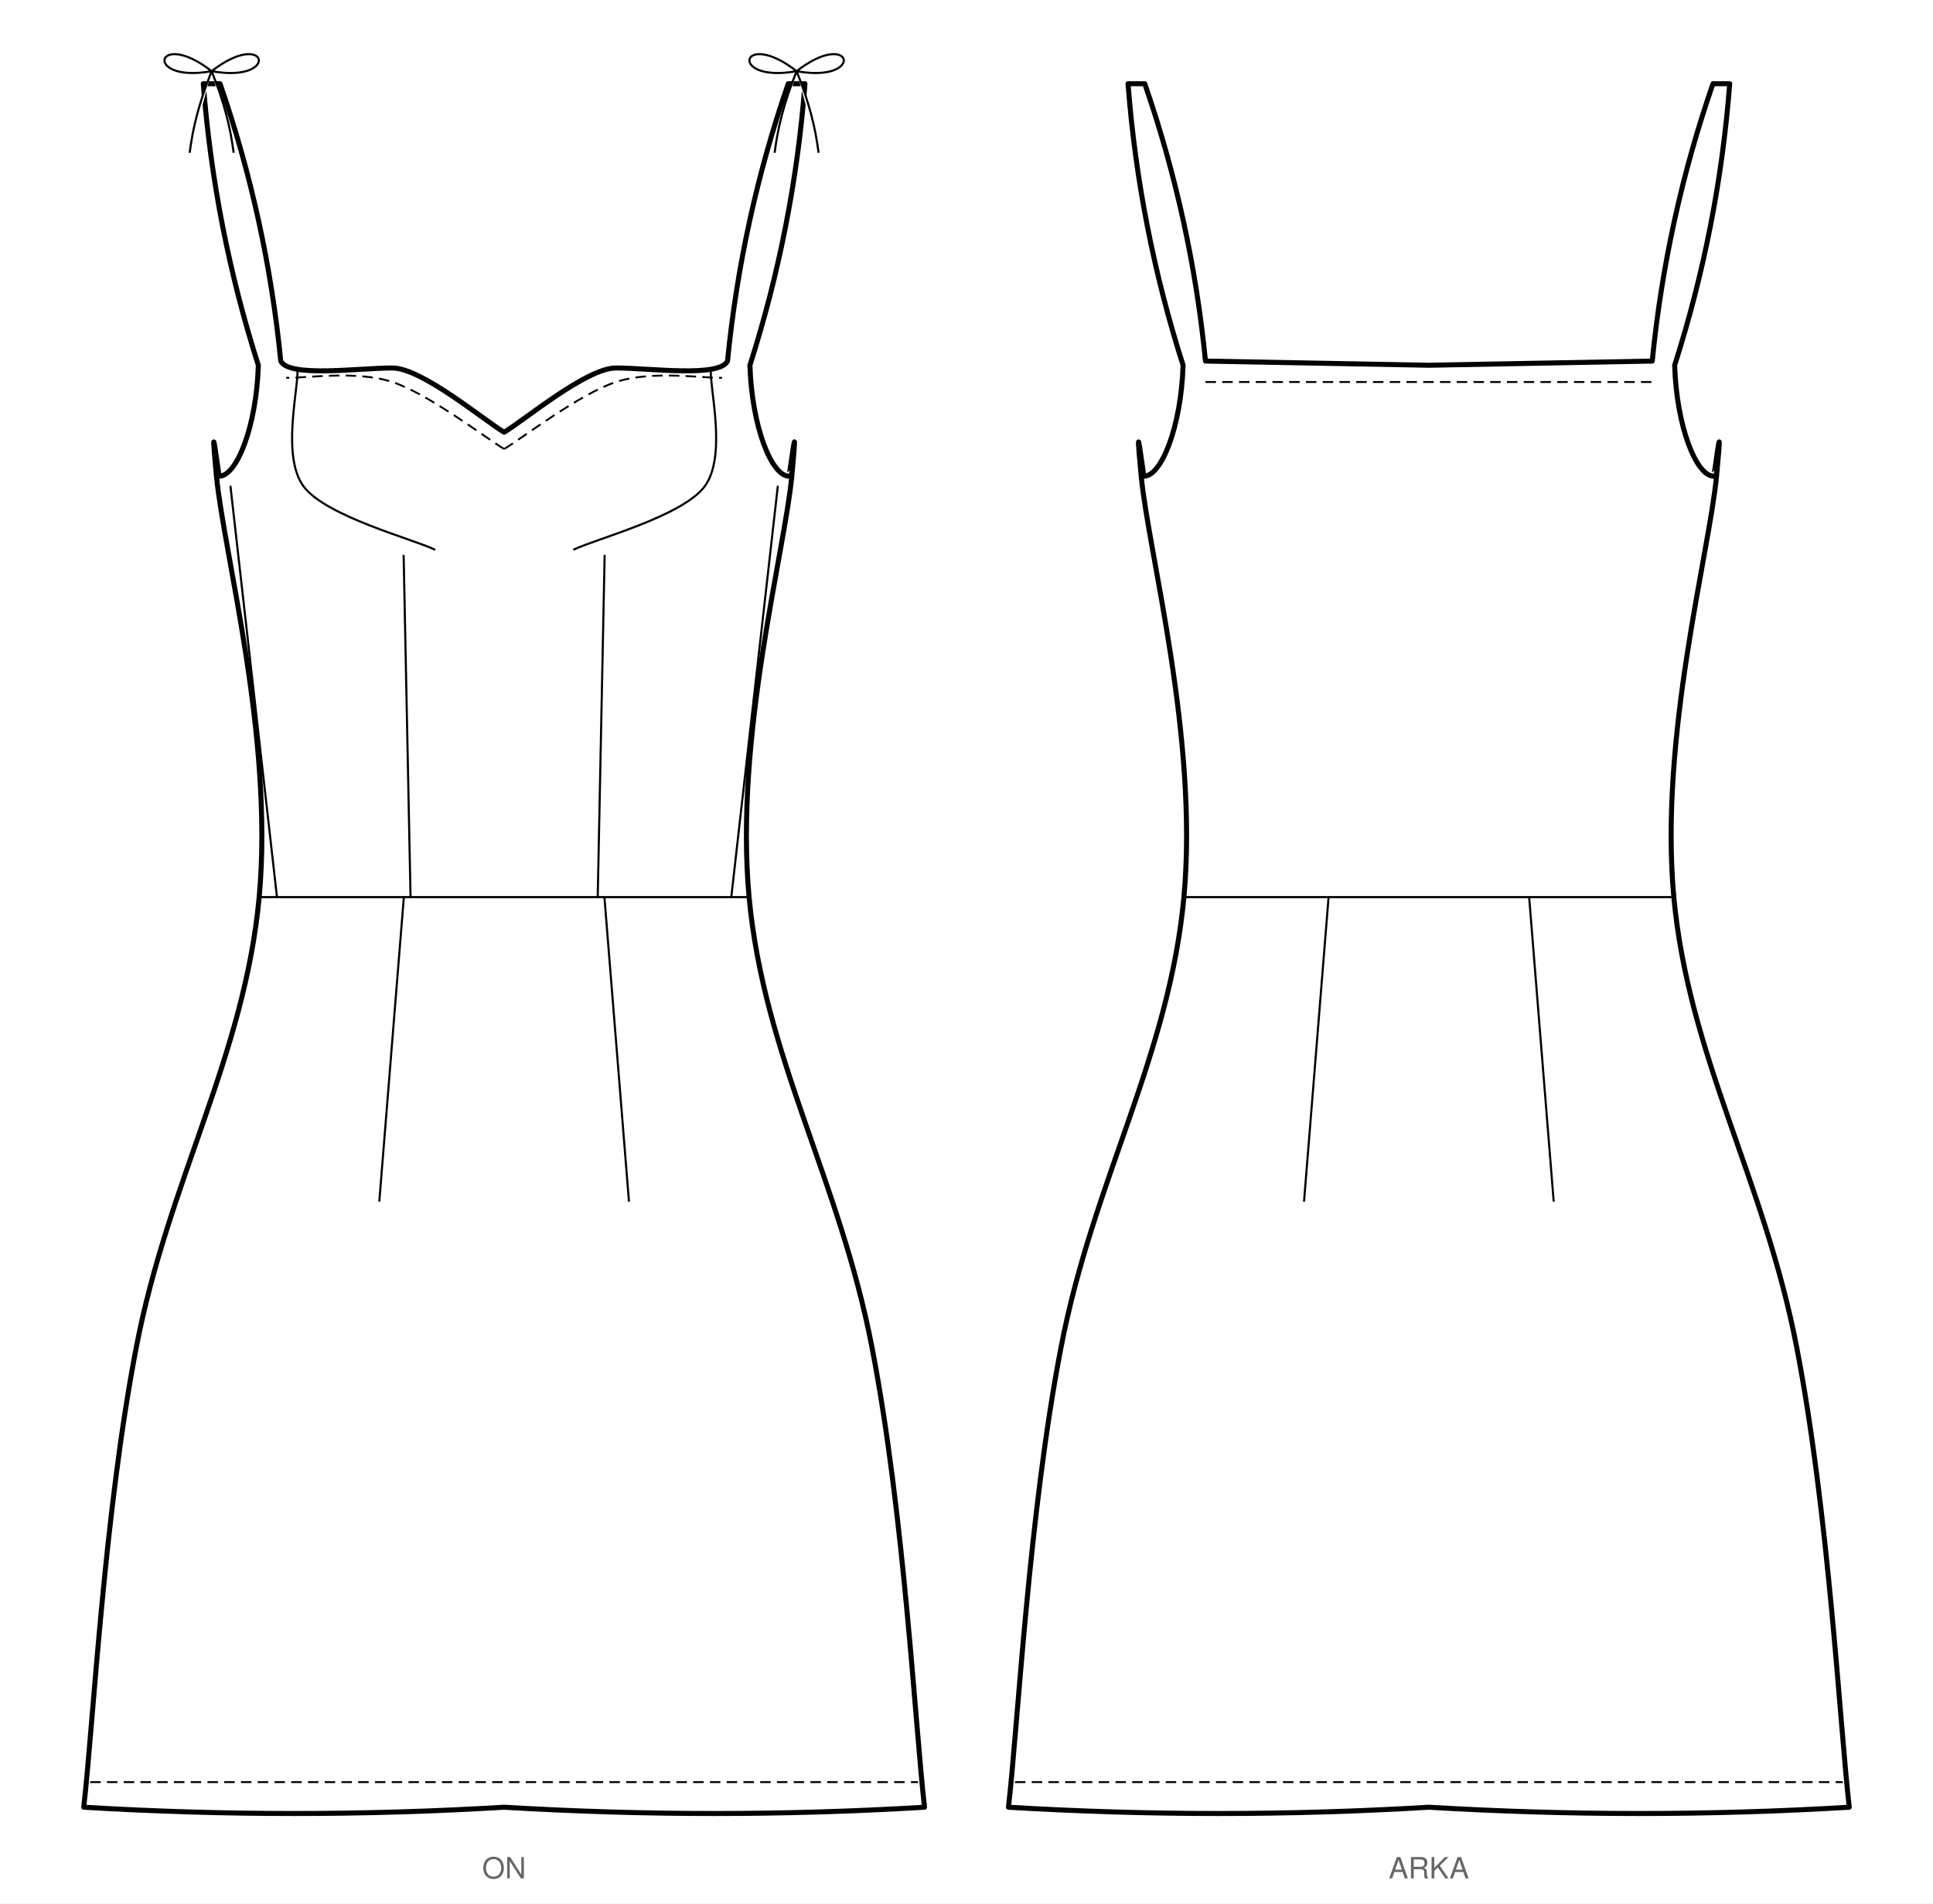
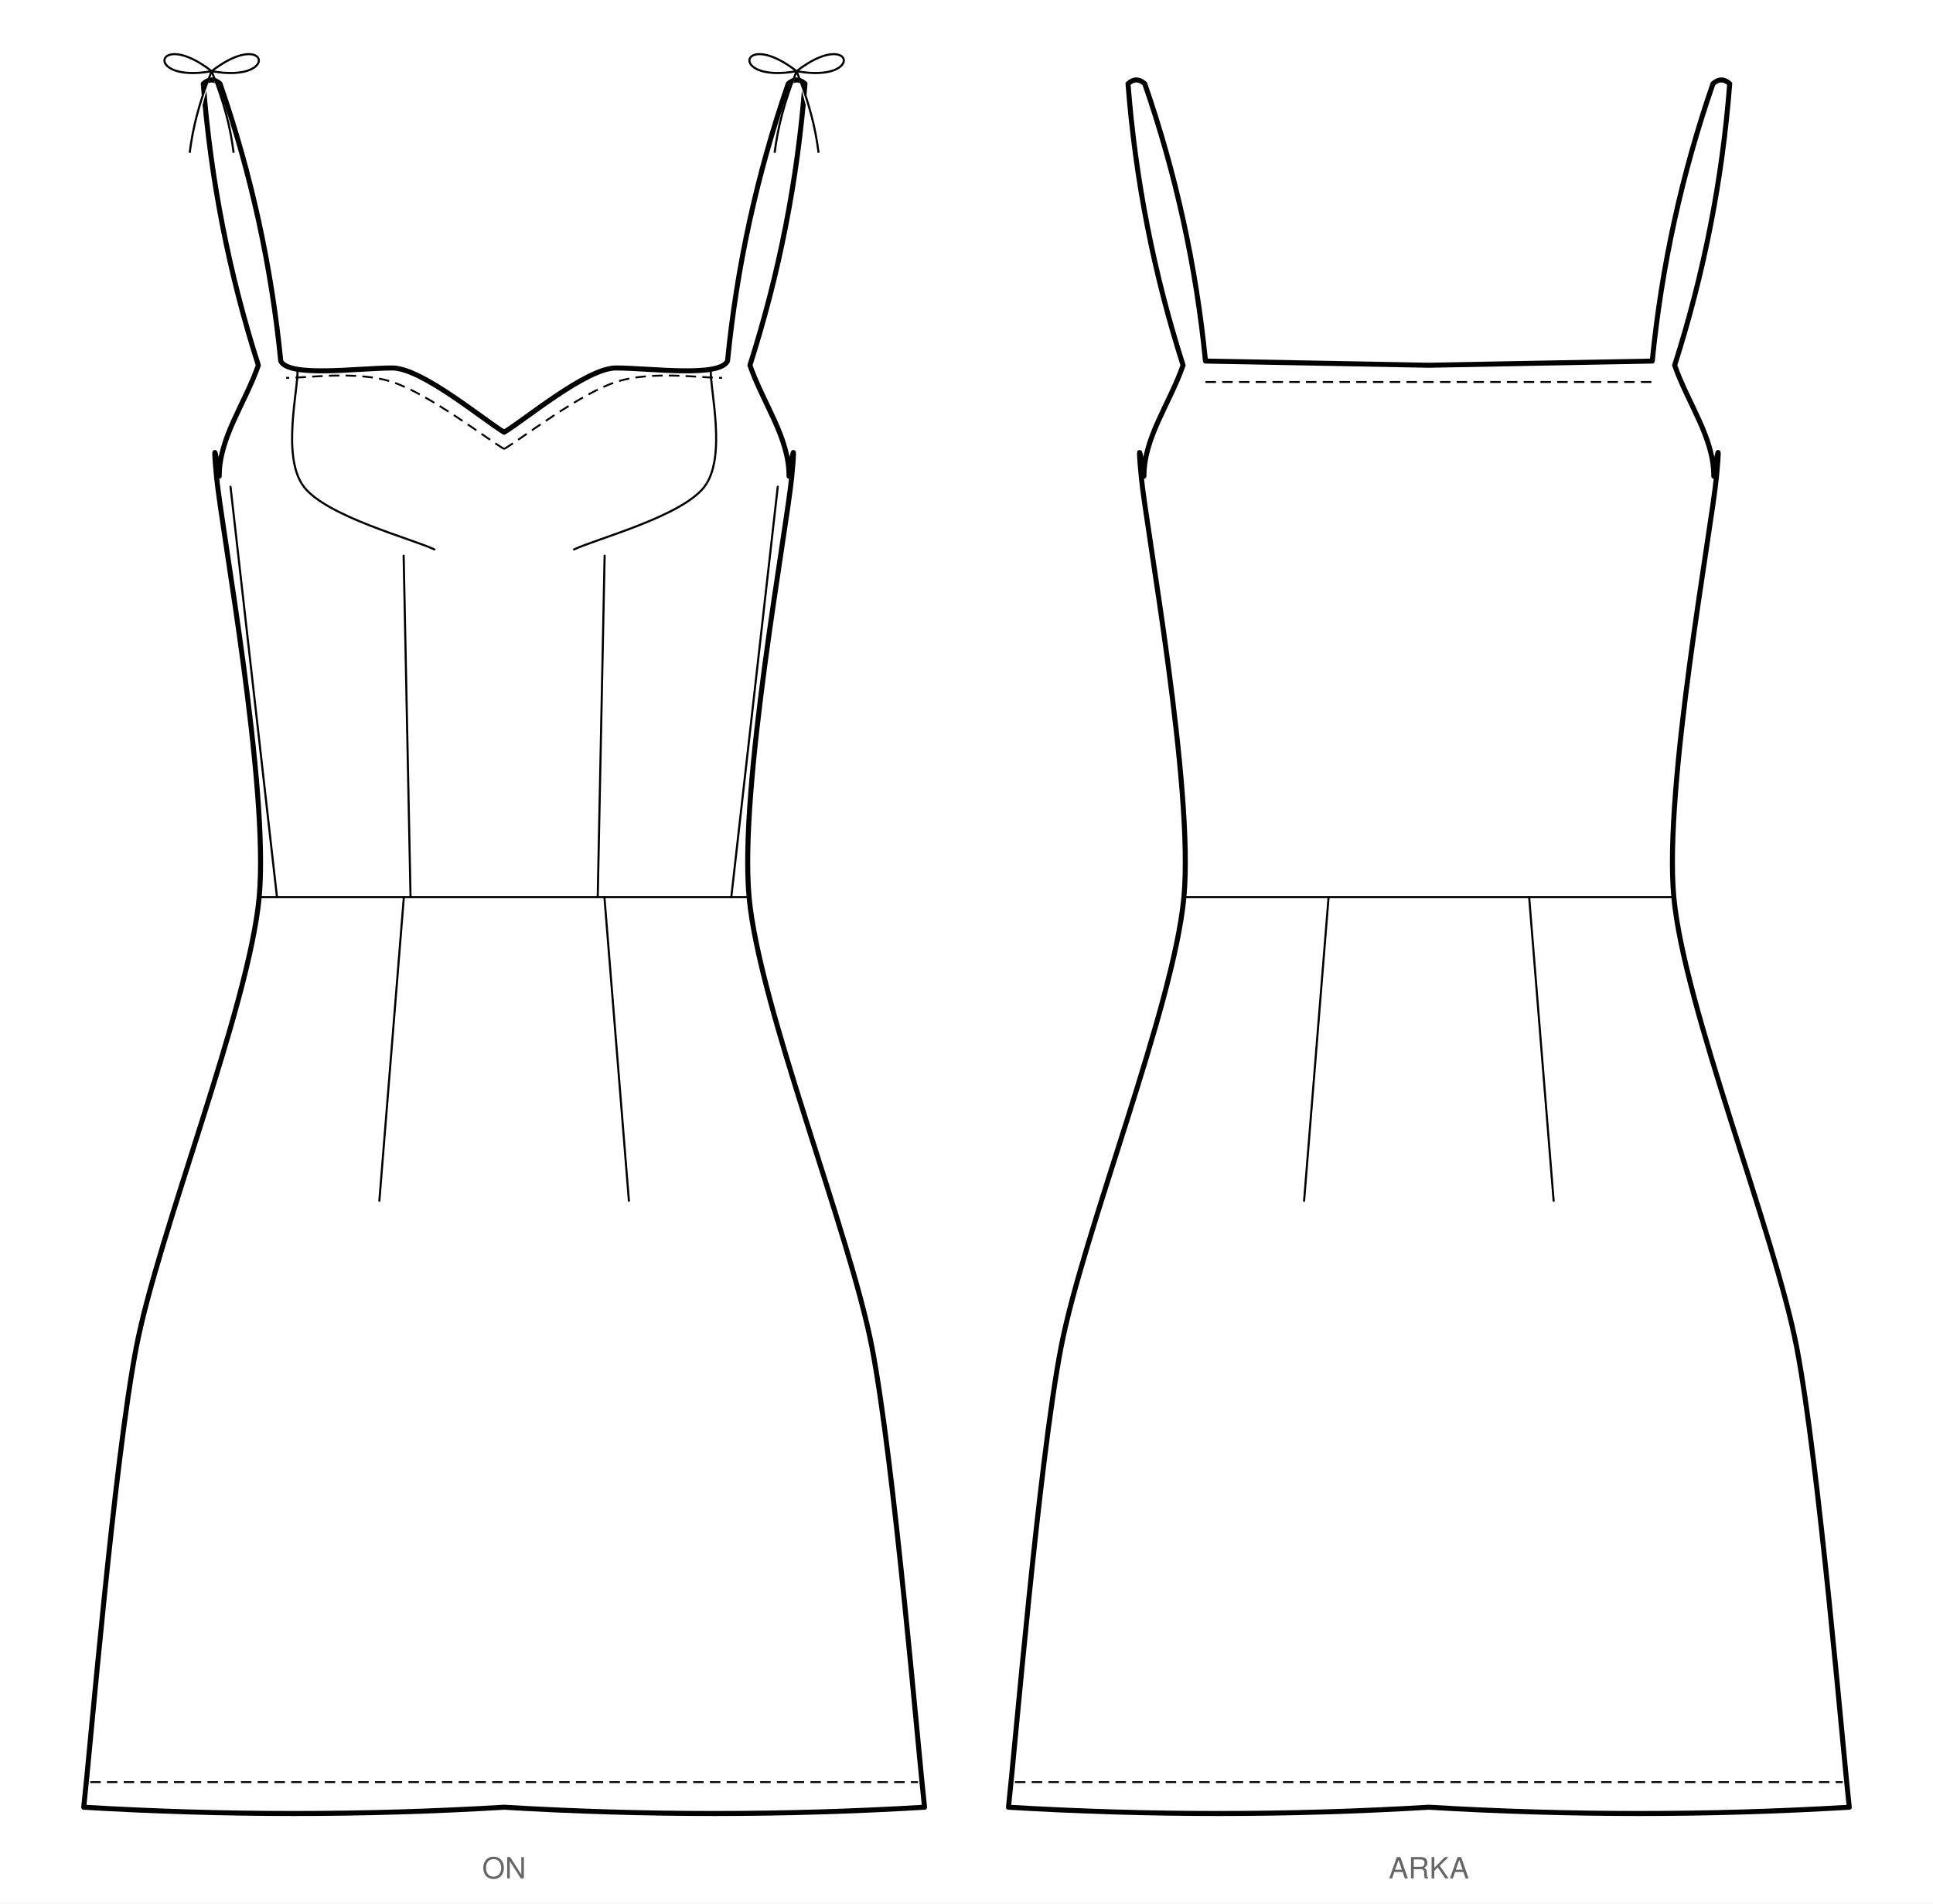
<svg xmlns="http://www.w3.org/2000/svg" viewBox="0 0 923.3 909.4" width="923.3mm" height="909.4mm" data-siluet="v1" data-kaynak="b92d609740287795b1c5ce243c6b3f2e78d48139268a37d468e39f2cd9cccac9">
  <rect width="923.3" height="909.4" fill="#fff" />
  <g transform="translate(240.8 14.2)" data-gorunum="on">
-     <path d="M 0.0 192.3 C 10.0 186.3 39.4 161.6 53.4 161.6 C 69.4 161.6 102.7 166.3 106.7 158.3 Q 113.4 90.3 135.7 25.8 L 143.7 25.8 Q 138.4 94.6 117.4 160.3 C 118.3 189.5 127.7 213.3 136.1 213.3 C 136.3 213.3 140.9 176.4 137.4 213.3 C 133.9 250.2 110.0 338.1 117.0 414.4 C 124.1 490.7 160.4 549.8 175.7 629.5 C 191.1 709.2 196.2 808.9 200.8 849.2 Q 100.4 855.2 0.0 849.2 Q -100.4 855.2 -200.8 849.2 C -196.2 808.9 -191.1 709.2 -175.7 629.5 C -160.4 549.8 -124.1 490.7 -117.0 414.4 C -110.0 338.1 -133.9 250.2 -137.4 213.3 C -140.9 176.4 -136.3 213.3 -136.1 213.3 C -127.7 213.3 -118.3 189.5 -117.4 160.3 Q -138.4 94.6 -143.7 25.8 L -135.7 25.8 Q -113.4 90.3 -106.7 158.3 C -102.7 166.3 -69.4 161.6 -53.4 161.6 C -39.4 161.6 -10.0 186.3 0.0 192.3 Z" fill="#fff" stroke="#000" stroke-width="2.4" stroke-linejoin="round" />
+     <path d="M 0.0 192.3 C 10.0 186.3 39.4 161.6 53.4 161.6 C 69.4 161.6 102.7 166.3 106.7 158.3 Q 113.4 90.3 135.7 25.8 Q 139.7 22.2 143.7 25.8 Q 138.4 94.6 117.4 160.3 C 123.9 178.9 136.1 194.8 136.1 213.3 C 136.2 213.3 139.8 187.8 137.4 213.3 C 135.0 238.8 112.2 361.7 117.0 414.4 C 121.9 467.1 165.1 574.4 175.7 629.5 C 186.3 684.6 197.7 821.3 200.8 849.2 Q 100.4 855.2 0.0 849.2 Q -100.4 855.2 -200.8 849.2 C -197.7 821.3 -186.3 684.6 -175.7 629.5 C -165.1 574.4 -121.9 467.1 -117.0 414.4 C -112.2 361.7 -135.0 238.8 -137.4 213.3 C -139.8 187.8 -136.2 213.3 -136.1 213.3 C -136.1 194.8 -123.9 178.9 -117.4 160.3 Q -138.4 94.6 -143.7 25.8 Q -139.7 22.2 -135.7 25.8 Q -113.4 90.3 -106.7 158.3 C -102.7 166.3 -69.4 161.6 -53.4 161.6 C -39.4 161.6 -10.0 186.3 0.0 192.3 Z" fill="#fff" stroke="#000" stroke-width="2.4" stroke-linejoin="round" />
    <path d="M 139.7 19.8 c -27.0 -21.0 -33.0 6.0 0 0 c 27.0 -21.0 33.0 6.0 0 0 m 0 0 c -6.0 15.0 -9.0 27.0 -10.5 39.0 M 139.7 19.8 c 6.0 15.0 9.0 27.0 10.5 39.0" fill="#fff" stroke="#000" stroke-width="1" />
    <path d="M -139.7 19.8 c -27.0 -21.0 -33.0 6.0 0 0 c 27.0 -21.0 33.0 6.0 0 0 m 0 0 c -6.0 15.0 -9.0 27.0 -10.5 39.0 M -139.7 19.8 c 6.0 15.0 9.0 27.0 10.5 39.0" fill="#fff" stroke="#000" stroke-width="1" />
    <path d="M 0.0 200.3 C 8.9 195.0 36.0 174.0 53.4 168.3 C 70.7 162.6 95.6 166.6 104.1 166.3" fill="none" stroke="#000" stroke-width="0.9" stroke-dasharray="5,3" />
    <path d="M 0.0 200.3 C -8.9 195.0 -36.0 174.0 -53.4 168.3 C -70.7 162.6 -95.6 166.6 -104.1 166.3" fill="none" stroke="#000" stroke-width="0.9" stroke-dasharray="5,3" />
    <path d="M 98.7 162.3 C 98.2 171.6 106.5 204.0 95.7 218.3 C 84.8 232.6 43.7 243.3 33.4 248.3" fill="none" stroke="#000" stroke-width="1" stroke-linecap="round" />
    <path d="M -98.7 162.3 C -98.2 171.6 -106.5 204.0 -95.7 218.3 C -84.8 232.6 -43.7 243.3 -33.3 248.3" fill="none" stroke="#000" stroke-width="1" stroke-linecap="round" />
    <path d="M 48.0 251.3 L 44.7 414.4" fill="none" stroke="#000" stroke-width="1" stroke-linecap="round" />
    <path d="M -48.0 251.3 L -44.7 414.4" fill="none" stroke="#000" stroke-width="1" stroke-linecap="round" />
    <path d="M 130.7 218.3 L 108.5 414.4" fill="none" stroke="#000" stroke-width="1" stroke-linecap="round" />
    <path d="M -130.7 218.3 L -108.5 414.4" fill="none" stroke="#000" stroke-width="1" stroke-linecap="round" />
    <path d="M -117.0 414.4 L 117.0 414.4" fill="none" stroke="#000" stroke-width="1" stroke-linecap="round" />
    <path d="M 47.9 414.4 L 59.6 559.5" fill="none" stroke="#000" stroke-width="1" stroke-linecap="round" />
    <path d="M -47.9 414.4 L -59.6 559.5" fill="none" stroke="#000" stroke-width="1" stroke-linecap="round" />
    <path d="M -197.7 837.2 L 197.7 837.2" fill="none" stroke="#000" stroke-width="0.9" stroke-dasharray="5,3" />
  </g>
  <text x="240.8" y="897.4" font-family="Helvetica, Arial, sans-serif" font-size="14" text-anchor="middle" fill="#666">ON</text>
  <g transform="translate(682.5 14.2)" data-gorunum="arka">
-     <path d="M 0.0 160.3 L 106.7 158.3 Q 113.4 90.3 135.7 25.8 L 143.7 25.8 Q 138.4 94.6 117.4 160.3 C 118.3 189.5 127.7 213.3 136.1 213.3 C 136.3 213.3 140.9 176.4 137.4 213.3 C 133.9 250.2 110.0 338.1 117.0 414.4 C 124.1 490.7 160.4 549.8 175.7 629.5 C 191.1 709.2 196.2 808.9 200.8 849.2 Q 100.4 855.2 0.0 849.2 Q -100.4 855.2 -200.8 849.2 C -196.2 808.9 -191.1 709.2 -175.7 629.5 C -160.4 549.8 -124.1 490.7 -117.0 414.4 C -110.0 338.1 -133.9 250.2 -137.4 213.3 C -140.9 176.4 -136.3 213.3 -136.1 213.3 C -127.7 213.3 -118.3 189.5 -117.4 160.3 Q -138.4 94.6 -143.7 25.8 L -135.7 25.8 Q -113.4 90.3 -106.7 158.3 L 0.0 160.3 Z" fill="#fff" stroke="#000" stroke-width="2.4" stroke-linejoin="round" />
+     <path d="M 0.0 160.3 L 106.7 158.3 Q 113.4 90.3 135.7 25.8 Q 139.7 22.2 143.7 25.8 Q 138.4 94.6 117.4 160.3 C 123.9 178.9 136.1 194.8 136.1 213.3 C 136.2 213.3 139.8 187.8 137.4 213.3 C 135.0 238.8 112.2 361.7 117.0 414.4 C 121.9 467.1 165.1 574.4 175.7 629.5 C 186.3 684.6 197.7 821.3 200.8 849.2 Q 100.4 855.2 0.0 849.2 Q -100.4 855.2 -200.8 849.2 C -197.7 821.3 -186.3 684.6 -175.7 629.5 C -165.1 574.4 -121.9 467.1 -117.0 414.4 C -112.2 361.7 -135.0 238.8 -137.4 213.3 C -139.8 187.8 -136.2 213.3 -136.1 213.3 C -136.1 194.8 -123.9 178.9 -117.4 160.3 Q -138.4 94.6 -143.7 25.8 Q -139.7 22.2 -135.7 25.8 Q -113.4 90.3 -106.7 158.3 L 0.0 160.3 Z" fill="#fff" stroke="#000" stroke-width="2.4" stroke-linejoin="round" />
    <path d="M -106.7 168.3 L 106.7 168.3" fill="none" stroke="#000" stroke-width="0.9" stroke-dasharray="5,3" />
    <path d="M -117.0 414.4 L 117.0 414.4" fill="none" stroke="#000" stroke-width="1" stroke-linecap="round" />
    <path d="M 47.9 414.4 L 59.6 559.5" fill="none" stroke="#000" stroke-width="1" stroke-linecap="round" />
    <path d="M -47.9 414.4 L -59.6 559.5" fill="none" stroke="#000" stroke-width="1" stroke-linecap="round" />
    <path d="M -197.7 837.2 L 197.7 837.2" fill="none" stroke="#000" stroke-width="0.9" stroke-dasharray="5,3" />
  </g>
  <text x="682.5" y="897.4" font-family="Helvetica, Arial, sans-serif" font-size="14" text-anchor="middle" fill="#666">ARKA</text>
</svg>
